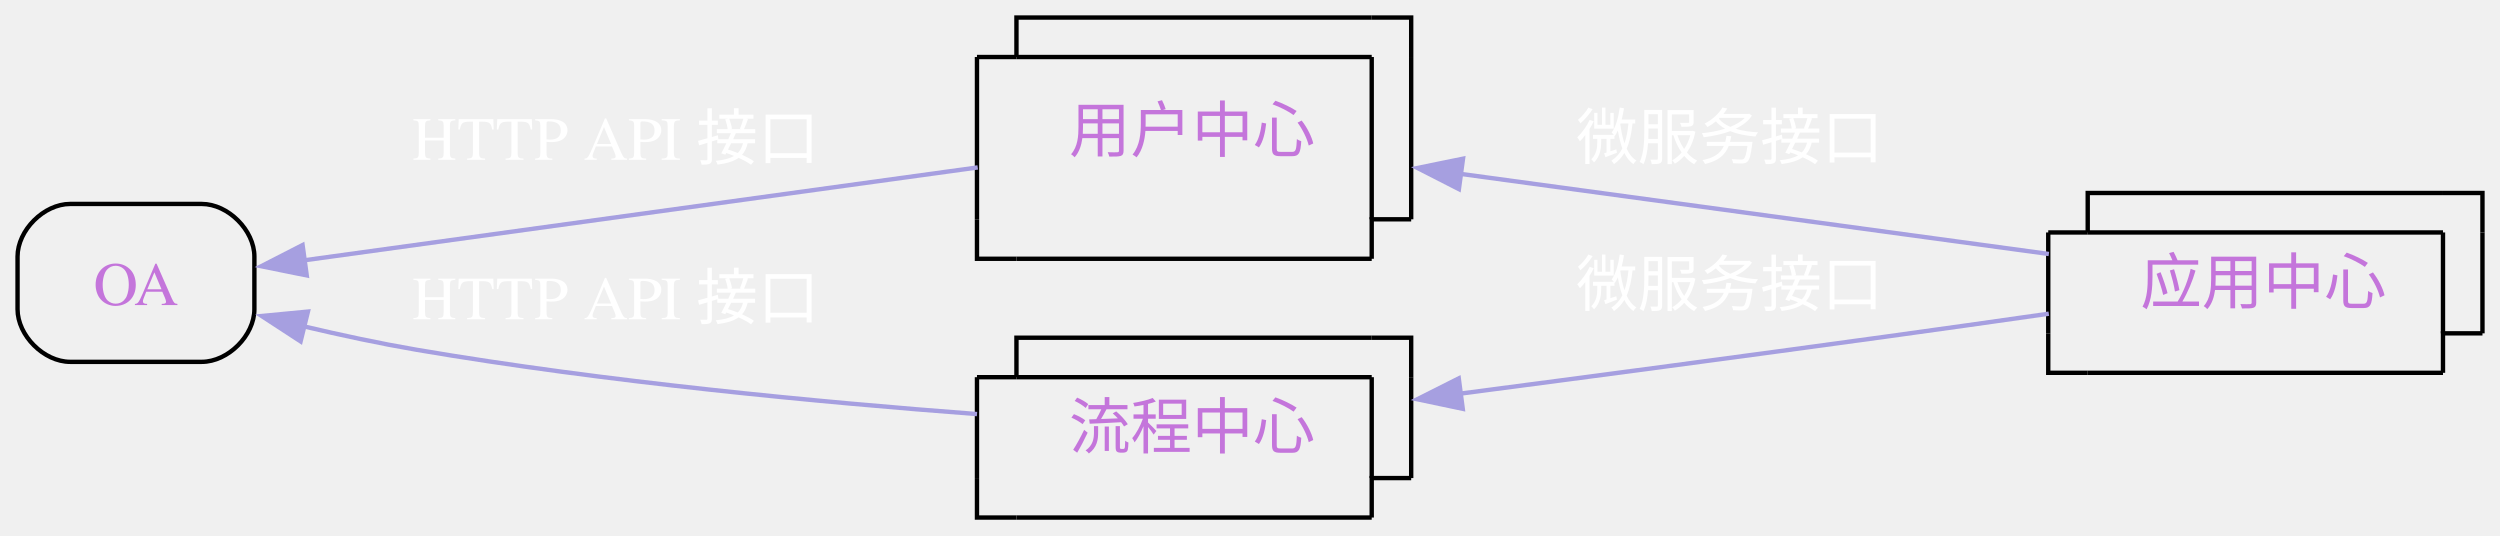
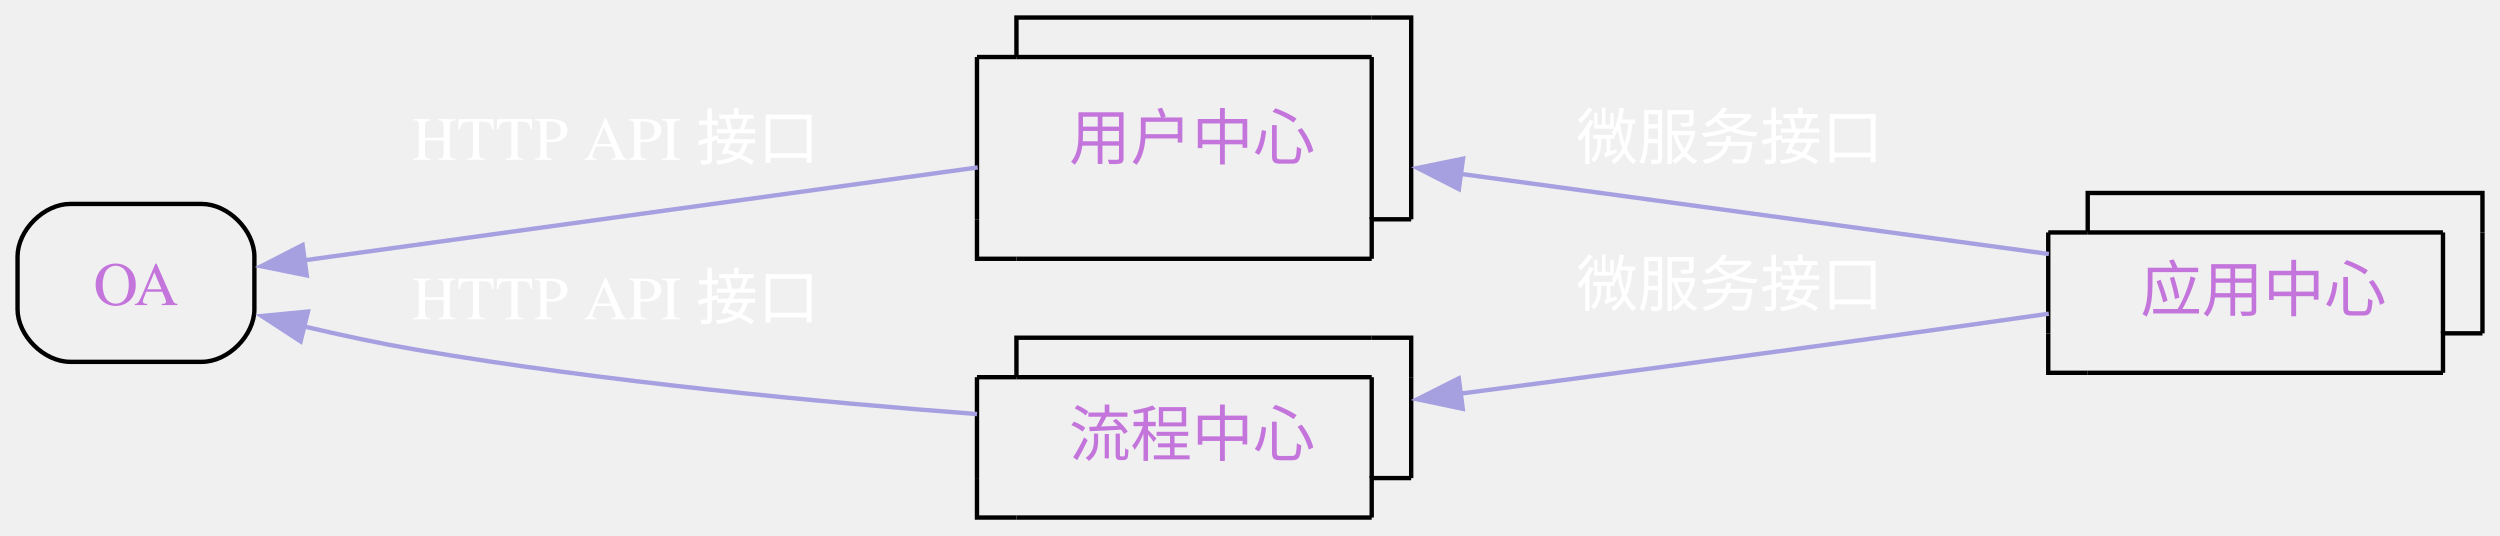
<svg xmlns="http://www.w3.org/2000/svg" width="570pt" height="122pt" viewBox="0.00 0.00 570.00 122.00">
  <g id="graph0" class="graph" transform="scale(1 1) rotate(0) translate(4 118)">
    <g id="node1" class="node">
      <polyline fill="none" stroke="black" points="218.75,-105 227.75,-105" />
      <polyline fill="none" stroke="black" points="308.75,-114 227.75,-114 227.75,-105" />
      <polyline fill="none" stroke="black" points="317.75,-105 317.75,-114 308.75,-114" />
      <polyline fill="none" stroke="black" points="218.75,-105 218.75,-68" />
      <polyline fill="none" stroke="black" points="308.75,-105 227.75,-105" />
-       <text xml:space="preserve" text-anchor="start" x="239.75" y="-83.33" font-family="Times,serif" font-size="14.00" fill="#c475db">用户中心</text>
+       <text xml:space="preserve" text-anchor="start" x="239.75" y="-81.62" font-family="Times,serif" font-size="14.00" fill="#c475db">用户中心</text>
      <polyline fill="none" stroke="black" points="308.75,-105 308.75,-68" />
      <polyline fill="none" stroke="black" points="317.75,-68 317.75,-105" />
      <polyline fill="none" stroke="black" points="218.75,-68 218.75,-59 227.75,-59" />
      <polyline fill="none" stroke="black" points="227.75,-59 308.75,-59" />
      <polyline fill="none" stroke="black" points="317.75,-68 308.75,-68 308.75,-59" />
    </g>
    <g id="node3" class="node">
      <polyline fill="none" stroke="black" points="463,-65 472,-65" />
      <polyline fill="none" stroke="black" points="553,-74 472,-74 472,-65" />
      <polyline fill="none" stroke="black" points="562,-65 562,-74 553,-74" />
      <polyline fill="none" stroke="black" points="463,-65 463,-42" />
      <polyline fill="none" stroke="black" points="553,-65 472,-65" />
-       <text xml:space="preserve" text-anchor="start" x="484" y="-48.7" font-family="Times,serif" font-size="14.00" fill="#c475db">应用中心</text>
+       <text xml:space="preserve" text-anchor="start" x="484" y="-47" font-family="Times,serif" font-size="14.00" fill="#c475db">应用中心</text>
      <polyline fill="none" stroke="black" points="553,-65 553,-42" />
      <polyline fill="none" stroke="black" points="562,-42 562,-65" />
      <polyline fill="none" stroke="black" points="463,-42 463,-33 472,-33" />
      <polyline fill="none" stroke="black" points="472,-33 553,-33" />
      <polyline fill="none" stroke="black" points="562,-42 553,-42 553,-33" />
    </g>
    <g id="edge4" class="edge">
      <path fill="none" stroke="#a69fe0" d="M328.97,-78.36C370.28,-72.74 424.55,-65.35 463.14,-60.09" />
      <polygon fill="#a69fe0" stroke="#a69fe0" points="328.63,-74.88 319.19,-79.7 329.57,-81.82 328.63,-74.88" />
      <text xml:space="preserve" text-anchor="middle" x="390.38" y="-81.7" font-family="Times,serif" font-size="14.00" fill="white">微服务接口</text>
    </g>
    <g id="node2" class="node">
      <polyline fill="none" stroke="black" points="218.75,-32 227.75,-32" />
      <polyline fill="none" stroke="black" points="308.75,-41 227.75,-41 227.75,-32" />
      <polyline fill="none" stroke="black" points="317.75,-32 317.75,-41 308.75,-41" />
      <polyline fill="none" stroke="black" points="218.75,-32 218.75,-9" />
      <polyline fill="none" stroke="black" points="308.75,-32 227.75,-32" />
-       <text xml:space="preserve" text-anchor="start" x="239.75" y="-15.7" font-family="Times,serif" font-size="14.00" fill="#c475db">流程中心</text>
+       <text xml:space="preserve" text-anchor="start" x="239.75" y="-14" font-family="Times,serif" font-size="14.00" fill="#c475db">流程中心</text>
      <polyline fill="none" stroke="black" points="308.75,-32 308.75,-9" />
      <polyline fill="none" stroke="black" points="317.75,-9 317.75,-32" />
      <polyline fill="none" stroke="black" points="218.75,-9 218.75,0 227.75,0" />
      <polyline fill="none" stroke="black" points="227.75,0 308.75,0" />
      <polyline fill="none" stroke="black" points="317.75,-9 308.75,-9 308.75,0" />
    </g>
    <g id="edge3" class="edge">
      <path fill="none" stroke="#a69fe0" d="M328.92,-28.25C358.19,-32.08 393.95,-36.83 426,-41.25 438.03,-42.91 451.01,-44.74 463.13,-46.48" />
      <polygon fill="#a69fe0" stroke="#a69fe0" points="329.51,-24.79 319.14,-26.97 328.6,-31.73 329.51,-24.79" />
      <text xml:space="preserve" text-anchor="middle" x="390.38" y="-48.2" font-family="Times,serif" font-size="14.00" fill="white">微服务接口</text>
    </g>
    <g id="node4" class="node">
      <path fill="none" stroke="black" d="M42,-71.5C42,-71.5 12,-71.5 12,-71.5 6,-71.5 0,-65.5 0,-59.5 0,-59.5 0,-47.5 0,-47.5 0,-41.5 6,-35.5 12,-35.5 12,-35.5 42,-35.5 42,-35.5 48,-35.5 54,-41.5 54,-47.5 54,-47.5 54,-59.5 54,-59.5 54,-65.5 48,-71.5 42,-71.5" />
      <text xml:space="preserve" text-anchor="middle" x="27" y="-48.45" font-family="Times,serif" font-size="14.00" fill="#c475db">OA</text>
    </g>
    <g id="edge1" class="edge">
      <path fill="none" stroke="#a69fe0" d="M65.27,-58.64C106.64,-64.35 173.55,-73.58 218.92,-79.83" />
      <polygon fill="#a69fe0" stroke="#a69fe0" points="65.94,-55.2 55.56,-57.3 64.99,-62.13 65.94,-55.2" />
      <text xml:space="preserve" text-anchor="middle" x="136.38" y="-81.57" font-family="Times,serif" font-size="14.00" fill="white">HTTP API 接口</text>
    </g>
    <g id="edge2" class="edge">
      <path fill="none" stroke="#a69fe0" d="M65.26,-43.59C73.68,-41.6 82.61,-39.68 91,-38.25 133.9,-30.93 183.22,-26.28 218.76,-23.59" />
      <polygon fill="#a69fe0" stroke="#a69fe0" points="64.54,-40.16 55.66,-45.95 66.21,-46.96 64.54,-40.16" />
      <text xml:space="preserve" text-anchor="middle" x="136.38" y="-45.2" font-family="Times,serif" font-size="14.00" fill="white">HTTP API 接口</text>
    </g>
  </g>
</svg>
